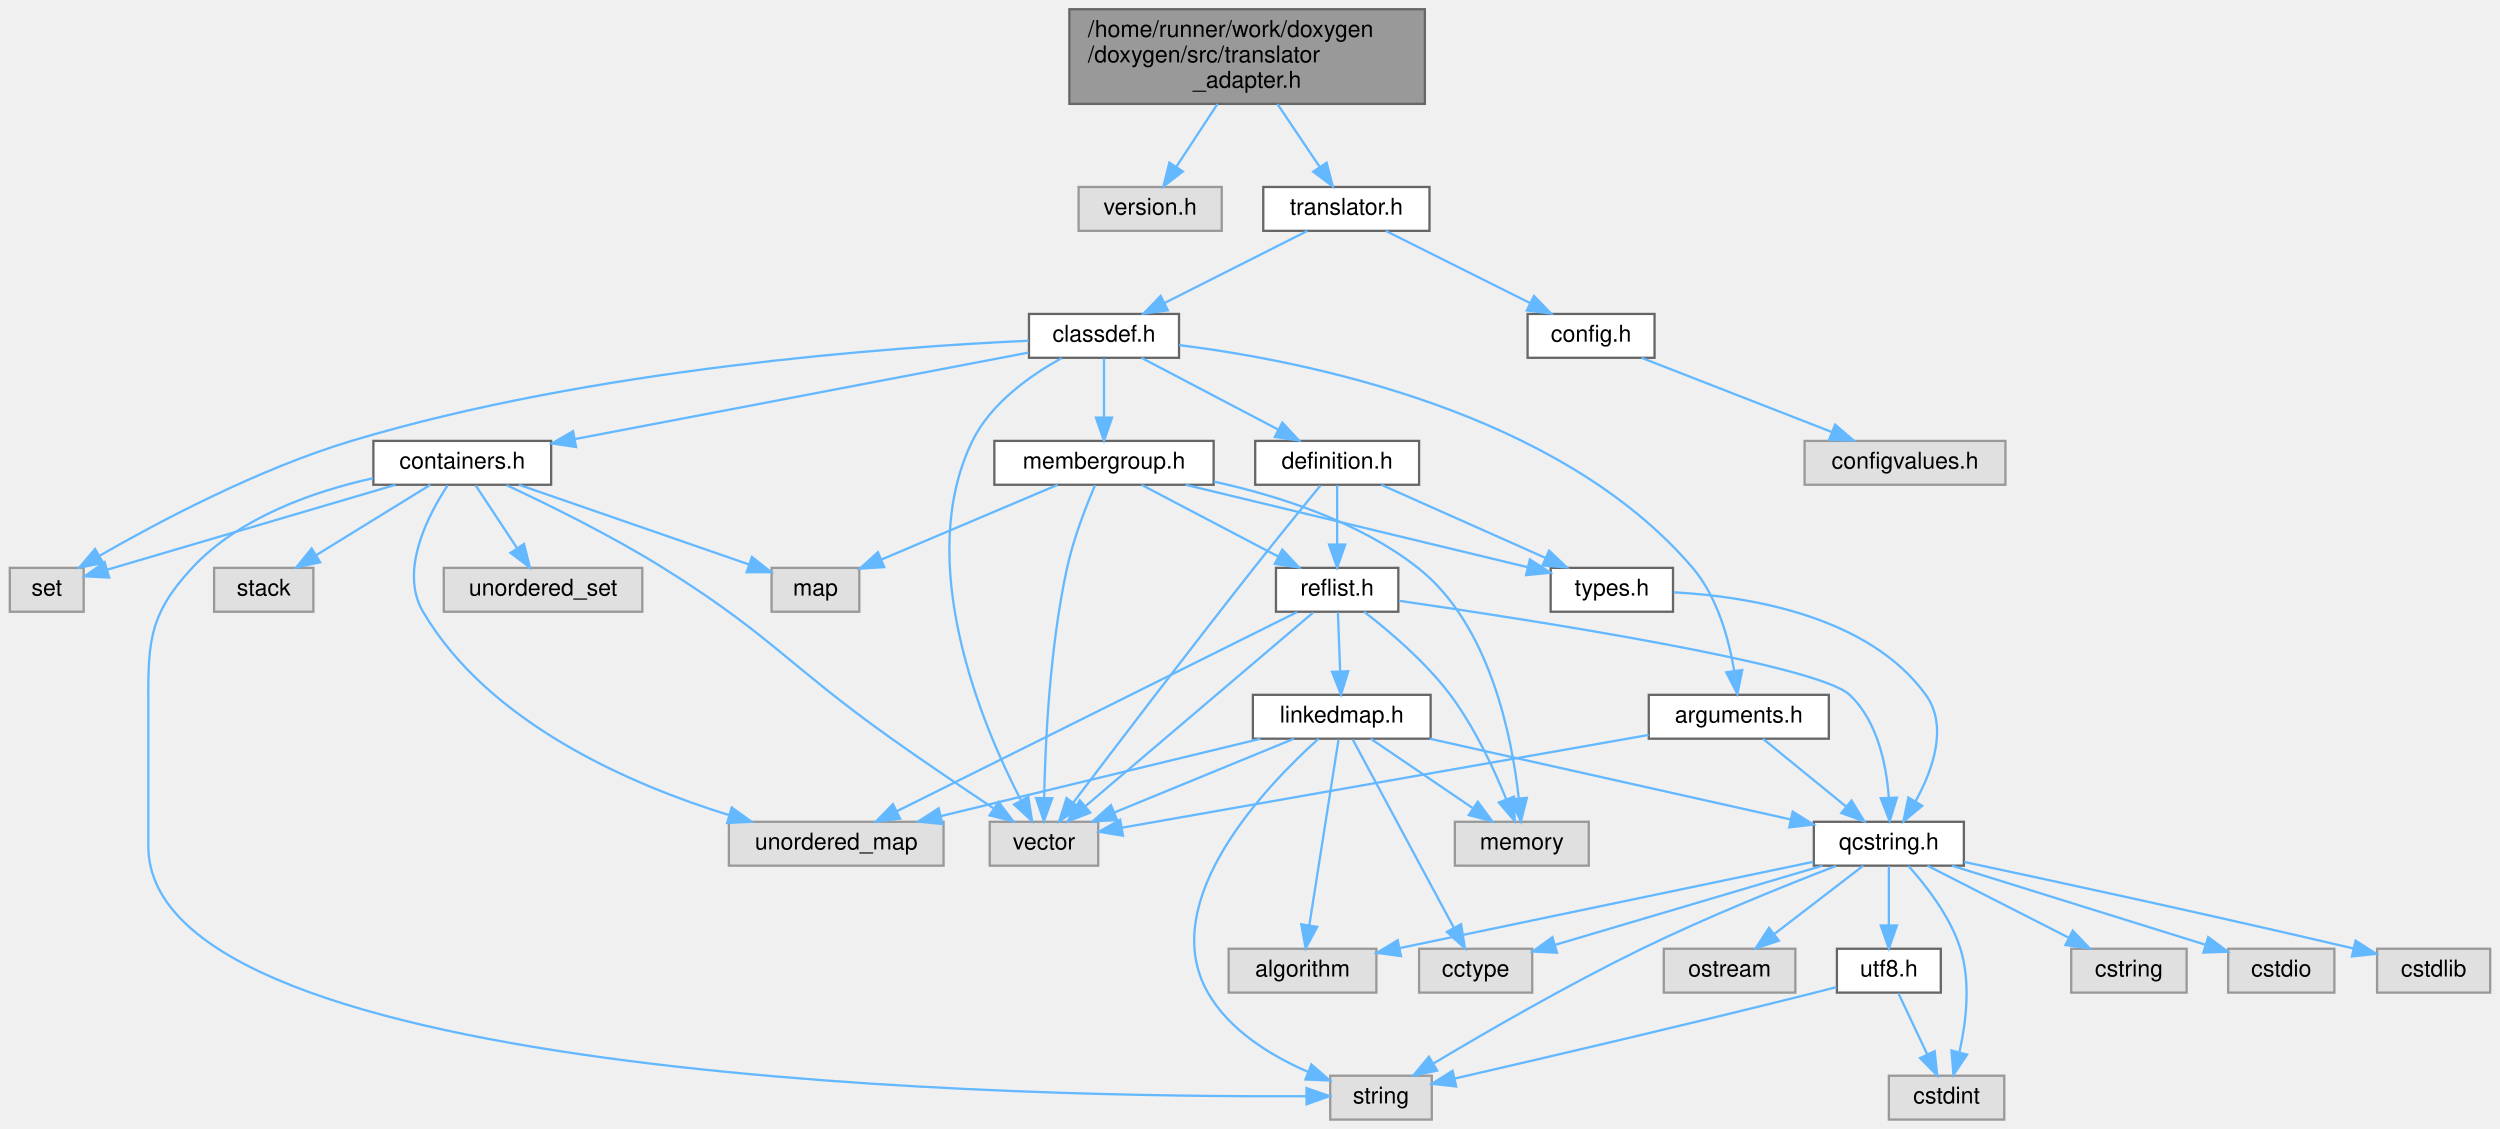
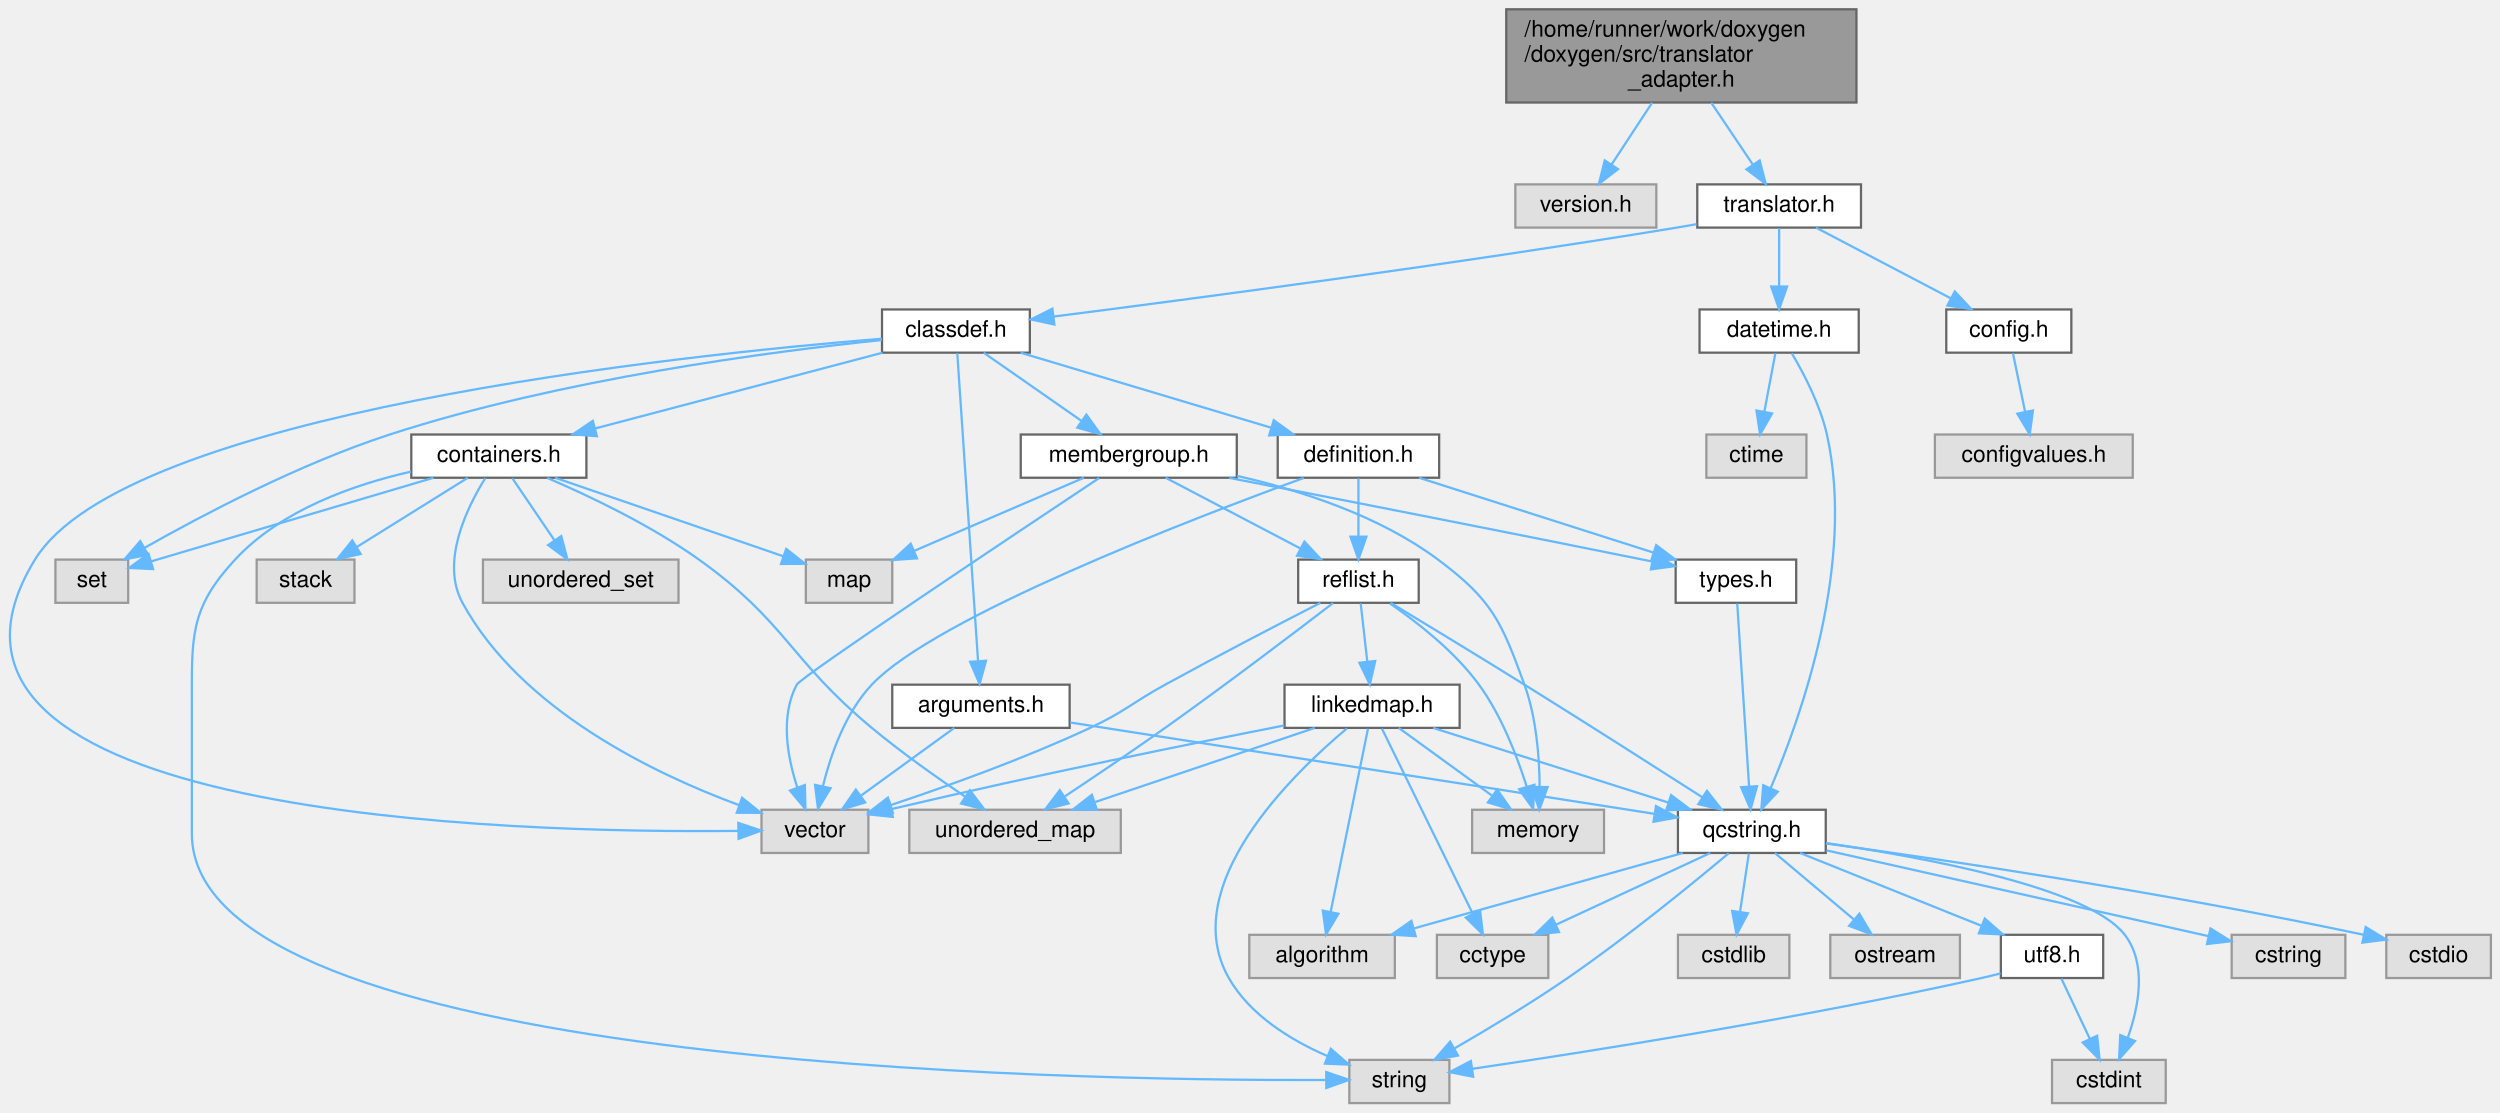
- <svg xmlns="http://www.w3.org/2000/svg" xmlns:xlink="http://www.w3.org/1999/xlink" width="1083pt" height="489pt" viewBox="0.00 0.00 1082.50 489.00">
+ <svg xmlns="http://www.w3.org/2000/svg" xmlns:xlink="http://www.w3.org/1999/xlink" width="1099pt" height="489pt" viewBox="0.00 0.00 1099.37 489.00">
  <g id="graph0" class="graph" transform="scale(1 1) rotate(0) translate(4 485)">
    <g id="node1" class="node">
      <g id="a_node1">
        <a xlink:title=" ">
-           <polygon fill="#999999" stroke="#666666" points="613,-481 459,-481 459,-440 613,-440 613,-481" />
-           <text text-anchor="start" x="467" y="-469" font-family="Helvetica,sans-Serif" font-size="10.00">/home/runner/work/doxygen</text>
-           <text text-anchor="start" x="467" y="-458" font-family="Helvetica,sans-Serif" font-size="10.00">/doxygen/src/translator</text>
-           <text text-anchor="middle" x="536" y="-447" font-family="Helvetica,sans-Serif" font-size="10.00">_adapter.h</text>
+           <polygon fill="#999999" stroke="#666666" points="812.37,-481 658.37,-481 658.37,-440 812.37,-440 812.37,-481" />
+           <text text-anchor="start" x="666.37" y="-469" font-family="Helvetica,sans-Serif" font-size="10.00">/home/runner/work/doxygen</text>
+           <text text-anchor="start" x="666.37" y="-458" font-family="Helvetica,sans-Serif" font-size="10.00">/doxygen/src/translator</text>
+           <text text-anchor="middle" x="735.37" y="-447" font-family="Helvetica,sans-Serif" font-size="10.00">_adapter.h</text>
        </a>
      </g>
    </g>
    <g id="node2" class="node">
      <g id="a_node2">
        <a xlink:title=" ">
-           <polygon fill="#e0e0e0" stroke="#999999" points="525,-404 463,-404 463,-385 525,-385 525,-404" />
-           <text text-anchor="middle" x="494" y="-392" font-family="Helvetica,sans-Serif" font-size="10.00">version.h</text>
+           <polygon fill="#e0e0e0" stroke="#999999" points="724.37,-404 662.37,-404 662.37,-385 724.37,-385 724.37,-404" />
+           <text text-anchor="middle" x="693.37" y="-392" font-family="Helvetica,sans-Serif" font-size="10.00">version.h</text>
        </a>
      </g>
    </g>
    <g id="edge1" class="edge">
-       <path fill="none" stroke="#63b8ff" d="M523.17,-439.95C517.49,-431.3 510.87,-421.2 505.37,-412.82" />
-       <polygon fill="#63b8ff" stroke="#63b8ff" points="508.16,-410.7 499.75,-404.26 502.31,-414.54 508.16,-410.7" />
+       <path fill="none" stroke="#63b8ff" d="M722.54,-439.95C716.86,-431.3 710.23,-421.2 704.74,-412.82" />
+       <polygon fill="#63b8ff" stroke="#63b8ff" points="707.53,-410.7 699.12,-404.26 701.68,-414.54 707.53,-410.7" />
    </g>
    <g id="node3" class="node">
      <g id="a_node3">
        <a xlink:href="../../d9/df1/translator_8h.html" target="_top" xlink:title=" ">
-           <polygon fill="white" stroke="#666666" points="615,-404 543,-404 543,-385 615,-385 615,-404" />
-           <text text-anchor="middle" x="579" y="-392" font-family="Helvetica,sans-Serif" font-size="10.00">translator.h</text>
+           <polygon fill="white" stroke="#666666" points="814.37,-404 742.37,-404 742.37,-385 814.37,-385 814.37,-404" />
+           <text text-anchor="middle" x="778.37" y="-392" font-family="Helvetica,sans-Serif" font-size="10.00">translator.h</text>
        </a>
      </g>
    </g>
    <g id="edge2" class="edge">
-       <path fill="none" stroke="#63b8ff" d="M549.14,-439.95C554.95,-431.3 561.73,-421.2 567.36,-412.82" />
-       <polygon fill="#63b8ff" stroke="#63b8ff" points="570.44,-414.51 573.11,-404.26 564.63,-410.61 570.44,-414.51" />
+       <path fill="none" stroke="#63b8ff" d="M748.5,-439.95C754.32,-431.3 761.1,-421.2 766.73,-412.82" />
+       <polygon fill="#63b8ff" stroke="#63b8ff" points="769.81,-414.51 772.48,-404.26 764,-410.61 769.81,-414.51" />
    </g>
    <g id="node4" class="node">
      <g id="a_node4">
        <a xlink:href="../../d1/da6/classdef_8h.html" target="_top" xlink:title=" ">
-           <polygon fill="white" stroke="#666666" points="506.5,-349 441.5,-349 441.5,-330 506.5,-330 506.5,-349" />
-           <text text-anchor="middle" x="474" y="-337" font-family="Helvetica,sans-Serif" font-size="10.00">classdef.h</text>
+           <polygon fill="white" stroke="#666666" points="448.87,-349 383.87,-349 383.87,-330 448.87,-330 448.87,-349" />
+           <text text-anchor="middle" x="416.37" y="-337" font-family="Helvetica,sans-Serif" font-size="10.00">classdef.h</text>
        </a>
      </g>
    </g>
    <g id="edge3" class="edge">
-       <path fill="none" stroke="#63b8ff" d="M562.13,-384.98C545.39,-376.54 519.5,-363.47 500.11,-353.68" />
-       <polygon fill="#63b8ff" stroke="#63b8ff" points="501.68,-350.55 491.18,-349.17 498.53,-356.8 501.68,-350.55" />
+       <path fill="none" stroke="#63b8ff" d="M742.04,-386.49C739.11,-385.97 736.19,-385.46 733.37,-385 635.65,-368.92 520.38,-353.67 459.34,-345.88" />
+       <polygon fill="#63b8ff" stroke="#63b8ff" points="459.66,-342.39 449.3,-344.6 458.78,-349.34 459.66,-342.39" />
    </g>
    <g id="node29" class="node">
      <g id="a_node29">
        <a xlink:href="../../db/d16/config_8h.html" target="_top" xlink:title=" ">
-           <polygon fill="white" stroke="#666666" points="712.5,-349 657.5,-349 657.5,-330 712.5,-330 712.5,-349" />
-           <text text-anchor="middle" x="685" y="-337" font-family="Helvetica,sans-Serif" font-size="10.00">config.h</text>
+           <polygon fill="white" stroke="#666666" points="906.87,-349 851.87,-349 851.87,-330 906.87,-330 906.87,-349" />
+           <text text-anchor="middle" x="879.37" y="-337" font-family="Helvetica,sans-Serif" font-size="10.00">config.h</text>
        </a>
      </g>
    </g>
    <g id="edge51" class="edge">
-       <path fill="none" stroke="#63b8ff" d="M596.03,-384.98C612.93,-376.54 639.06,-363.47 658.64,-353.68" />
-       <polygon fill="#63b8ff" stroke="#63b8ff" points="660.28,-356.77 667.66,-349.17 657.15,-350.51 660.28,-356.77" />
+       <path fill="none" stroke="#63b8ff" d="M794.59,-384.98C810.55,-376.61 835.15,-363.7 853.74,-353.95" />
+       <polygon fill="#63b8ff" stroke="#63b8ff" points="855.62,-356.92 862.84,-349.17 852.36,-350.72 855.62,-356.92" />
+     </g>
+     <g id="node31" class="node">
+       <g id="a_node31">
+         <a xlink:href="../../de/d1b/datetime_8h.html" target="_top" xlink:title=" ">
+           <polygon fill="white" stroke="#666666" points="813.37,-349 743.37,-349 743.37,-330 813.37,-330 813.37,-349" />
+           <text text-anchor="middle" x="778.37" y="-337" font-family="Helvetica,sans-Serif" font-size="10.00">datetime.h</text>
+         </a>
+       </g>
+     </g>
+     <g id="edge53" class="edge">
+       <path fill="none" stroke="#63b8ff" d="M778.37,-384.75C778.37,-377.8 778.37,-367.85 778.37,-359.13" />
+       <polygon fill="#63b8ff" stroke="#63b8ff" points="781.87,-359.09 778.37,-349.09 774.87,-359.09 781.87,-359.09" />
    </g>
    <g id="node5" class="node">
      <g id="a_node5">
        <a xlink:title=" ">
-           <polygon fill="#e0e0e0" stroke="#999999" points="471.5,-129 424.5,-129 424.5,-110 471.5,-110 471.5,-129" />
-           <text text-anchor="middle" x="448" y="-117" font-family="Helvetica,sans-Serif" font-size="10.00">vector</text>
+           <polygon fill="#e0e0e0" stroke="#999999" points="377.87,-129 330.87,-129 330.87,-110 377.87,-110 377.87,-129" />
+           <text text-anchor="middle" x="354.37" y="-117" font-family="Helvetica,sans-Serif" font-size="10.00">vector</text>
        </a>
      </g>
    </g>
    <g id="edge4" class="edge">
-       <path fill="none" stroke="#63b8ff" d="M455.65,-329.88C442.21,-322.46 424.98,-310.36 417,-294 391.45,-241.64 421.05,-171.2 437.9,-138.53" />
-       <polygon fill="#63b8ff" stroke="#63b8ff" points="441.2,-139.79 442.84,-129.32 435.03,-136.48 441.2,-139.79" />
+       <path fill="none" stroke="#63b8ff" d="M383.79,-336.14C294.65,-328.88 50.81,-303.35 11.37,-239 -58.28,-125.37 221.39,-118.62 320.62,-119.7" />
+       <polygon fill="#63b8ff" stroke="#63b8ff" points="320.68,-123.2 330.73,-119.84 320.78,-116.2 320.68,-123.2" />
    </g>
    <g id="node6" class="node">
      <g id="a_node6">
        <a xlink:title=" ">
-           <polygon fill="#e0e0e0" stroke="#999999" points="32,-239 0,-239 0,-220 32,-220 32,-239" />
-           <text text-anchor="middle" x="16" y="-227" font-family="Helvetica,sans-Serif" font-size="10.00">set</text>
+           <polygon fill="#e0e0e0" stroke="#999999" points="52.37,-239 20.37,-239 20.37,-220 52.37,-220 52.37,-239" />
+           <text text-anchor="middle" x="36.37" y="-227" font-family="Helvetica,sans-Serif" font-size="10.00">set</text>
        </a>
      </g>
    </g>
    <g id="edge5" class="edge">
-       <path fill="none" stroke="#63b8ff" d="M441.36,-337.4C381.85,-334.67 252.21,-325.33 148,-294 107.83,-281.93 64.63,-259.05 38.98,-244.31" />
-       <polygon fill="#63b8ff" stroke="#63b8ff" points="40.45,-241.11 30.05,-239.09 36.92,-247.16 40.45,-241.11" />
+       <path fill="none" stroke="#63b8ff" d="M383.84,-335.56C335.62,-330.57 242.75,-318.49 167.37,-294 127.93,-281.19 85.25,-258.72 59.67,-244.24" />
+       <polygon fill="#63b8ff" stroke="#63b8ff" points="61.16,-241.06 50.74,-239.11 57.67,-247.13 61.16,-241.06" />
    </g>
    <g id="node7" class="node">
      <g id="a_node7">
        <a xlink:href="../../d5/d75/containers_8h.html" target="_top" xlink:title=" ">
-           <polygon fill="white" stroke="#666666" points="234.5,-294 157.5,-294 157.5,-275 234.5,-275 234.5,-294" />
-           <text text-anchor="middle" x="196" y="-282" font-family="Helvetica,sans-Serif" font-size="10.00">containers.h</text>
+           <polygon fill="white" stroke="#666666" points="253.87,-294 176.87,-294 176.87,-275 253.87,-275 253.87,-294" />
+           <text text-anchor="middle" x="215.37" y="-282" font-family="Helvetica,sans-Serif" font-size="10.00">containers.h</text>
        </a>
      </g>
    </g>
    <g id="edge6" class="edge">
-       <path fill="none" stroke="#63b8ff" d="M441.29,-332.26C392.78,-323.02 301.44,-305.6 244.94,-294.83" />
-       <polygon fill="#63b8ff" stroke="#63b8ff" points="245.3,-291.34 234.82,-292.9 243.99,-298.21 245.3,-291.34" />
+       <path fill="none" stroke="#63b8ff" d="M384.07,-329.98C349.74,-320.93 295.31,-306.58 257.6,-296.64" />
+       <polygon fill="#63b8ff" stroke="#63b8ff" points="258.48,-293.25 247.91,-294.08 256.69,-300.02 258.48,-293.25" />
    </g>
    <g id="node13" class="node">
      <g id="a_node13">
        <a xlink:href="../../df/da1/definition_8h.html" target="_top" xlink:title=" ">
-           <polygon fill="white" stroke="#666666" points="610.5,-294 539.5,-294 539.5,-275 610.5,-275 610.5,-294" />
-           <text text-anchor="middle" x="575" y="-282" font-family="Helvetica,sans-Serif" font-size="10.00">definition.h</text>
+           <polygon fill="white" stroke="#666666" points="628.87,-294 557.87,-294 557.87,-275 628.87,-275 628.87,-294" />
+           <text text-anchor="middle" x="593.37" y="-282" font-family="Helvetica,sans-Serif" font-size="10.00">definition.h</text>
        </a>
      </g>
    </g>
    <g id="edge14" class="edge">
-       <path fill="none" stroke="#63b8ff" d="M490.23,-329.98C506.18,-321.61 530.78,-308.7 549.38,-298.95" />
-       <polygon fill="#63b8ff" stroke="#63b8ff" points="551.25,-301.92 558.48,-294.17 548,-295.72 551.25,-301.92" />
+       <path fill="none" stroke="#63b8ff" d="M444.8,-329.98C474.65,-321.05 521.75,-306.94 554.9,-297.02" />
+       <polygon fill="#63b8ff" stroke="#63b8ff" points="556.13,-300.3 564.71,-294.08 554.12,-293.6 556.13,-300.3" />
    </g>
    <g id="node27" class="node">
      <g id="a_node27">
        <a xlink:href="../../df/d9b/arguments_8h.html" target="_top" xlink:title=" ">
-           <polygon fill="white" stroke="#666666" points="788,-184 710,-184 710,-165 788,-165 788,-184" />
-           <text text-anchor="middle" x="749" y="-172" font-family="Helvetica,sans-Serif" font-size="10.00">arguments.h</text>
+           <polygon fill="white" stroke="#666666" points="466.37,-184 388.37,-184 388.37,-165 466.37,-165 466.37,-184" />
+           <text text-anchor="middle" x="427.37" y="-172" font-family="Helvetica,sans-Serif" font-size="10.00">arguments.h</text>
        </a>
      </g>
    </g>
    <g id="edge42" class="edge">
-       <path fill="none" stroke="#63b8ff" d="M506.58,-335.5C561.27,-328.66 671.18,-306.8 729,-239 739.66,-226.5 744.65,-208.29 746.98,-194.58" />
-       <polygon fill="#63b8ff" stroke="#63b8ff" points="750.49,-194.72 748.37,-184.34 743.56,-193.77 750.49,-194.72" />
+       <path fill="none" stroke="#63b8ff" d="M416.96,-329.74C418.67,-304.31 423.68,-230.08 426.07,-194.69" />
+       <polygon fill="#63b8ff" stroke="#63b8ff" points="429.59,-194.52 426.77,-184.31 422.61,-194.05 429.59,-194.52" />
    </g>
    <g id="node28" class="node">
      <g id="a_node28">
        <a xlink:href="../../d9/d11/membergroup_8h.html" target="_top" xlink:title=" ">
-           <polygon fill="white" stroke="#666666" points="521.5,-294 426.5,-294 426.5,-275 521.5,-275 521.5,-294" />
-           <text text-anchor="middle" x="474" y="-282" font-family="Helvetica,sans-Serif" font-size="10.00">membergroup.h</text>
+           <polygon fill="white" stroke="#666666" points="539.87,-294 444.87,-294 444.87,-275 539.87,-275 539.87,-294" />
+           <text text-anchor="middle" x="492.37" y="-282" font-family="Helvetica,sans-Serif" font-size="10.00">membergroup.h</text>
        </a>
      </g>
    </g>
    <g id="edge45" class="edge">
-       <path fill="none" stroke="#63b8ff" d="M474,-329.75C474,-322.8 474,-312.85 474,-304.13" />
-       <polygon fill="#63b8ff" stroke="#63b8ff" points="477.5,-304.09 474,-294.09 470.5,-304.09 477.5,-304.09" />
+       <path fill="none" stroke="#63b8ff" d="M428.58,-329.98C440.14,-321.92 457.74,-309.65 471.53,-300.03" />
+       <polygon fill="#63b8ff" stroke="#63b8ff" points="473.73,-302.76 479.93,-294.17 469.73,-297.02 473.73,-302.76" />
    </g>
    <g id="edge7" class="edge">
-       <path fill="none" stroke="#63b8ff" d="M215.17,-274.84C233.15,-266.46 260.54,-253 283,-239 329.62,-209.94 337.21,-196.81 382,-165 396.51,-154.7 413.12,-143.5 426.04,-134.92" />
-       <polygon fill="#63b8ff" stroke="#63b8ff" points="428.31,-137.61 434.72,-129.18 424.45,-131.77 428.31,-137.61" />
+       <path fill="none" stroke="#63b8ff" d="M209.38,-274.78C201.45,-262.06 189.55,-237.96 199.37,-220 225.12,-172.86 283.82,-144.74 321.14,-130.98" />
+       <polygon fill="#63b8ff" stroke="#63b8ff" points="322.33,-134.27 330.59,-127.63 319.99,-127.67 322.33,-134.27" />
    </g>
    <g id="edge9" class="edge">
-       <path fill="none" stroke="#63b8ff" d="M167.08,-274.98C132.65,-264.85 75.62,-248.06 42.36,-238.26" />
-       <polygon fill="#63b8ff" stroke="#63b8ff" points="43.03,-234.81 32.45,-235.34 41.06,-241.53 43.03,-234.81" />
+       <path fill="none" stroke="#63b8ff" d="M186.61,-274.98C152.36,-264.85 95.66,-248.06 62.58,-238.26" />
+       <polygon fill="#63b8ff" stroke="#63b8ff" points="63.31,-234.83 52.73,-235.34 61.32,-241.54 63.31,-234.83" />
    </g>
    <g id="node8" class="node">
      <g id="a_node8">
        <a xlink:title=" ">
-           <polygon fill="#e0e0e0" stroke="#999999" points="616,-19 572,-19 572,0 616,0 616,-19" />
-           <text text-anchor="middle" x="594" y="-7" font-family="Helvetica,sans-Serif" font-size="10.00">string</text>
+           <polygon fill="#e0e0e0" stroke="#999999" points="633.37,-19 589.37,-19 589.37,0 633.37,0 633.37,-19" />
+           <text text-anchor="middle" x="611.37" y="-7" font-family="Helvetica,sans-Serif" font-size="10.00">string</text>
        </a>
      </g>
    </g>
    <g id="edge8" class="edge">
-       <path fill="none" stroke="#63b8ff" d="M157.36,-277.85C131.82,-272.18 99.42,-260.96 79,-239 58.94,-217.43 60,-204.96 60,-175.5 60,-175.5 60,-175.5 60,-118.5 60,-15.54 446.18,-9.59 561.72,-10.12" />
-       <polygon fill="#63b8ff" stroke="#63b8ff" points="561.71,-13.62 571.73,-10.18 561.76,-6.62 561.71,-13.62" />
+       <path fill="none" stroke="#63b8ff" d="M176.77,-277.7C151.5,-271.97 119.53,-260.75 99.37,-239 79.34,-217.4 80.37,-204.96 80.37,-175.5 80.37,-175.5 80.37,-175.5 80.37,-118.5 80.37,-16.2 463.61,-9.77 578.92,-10.15" />
+       <polygon fill="#63b8ff" stroke="#63b8ff" points="579.21,-13.65 589.23,-10.21 579.24,-6.65 579.21,-13.65" />
    </g>
    <g id="node9" class="node">
      <g id="a_node9">
        <a xlink:title=" ">
-           <polygon fill="#e0e0e0" stroke="#999999" points="368,-239 330,-239 330,-220 368,-220 368,-239" />
-           <text text-anchor="middle" x="349" y="-227" font-family="Helvetica,sans-Serif" font-size="10.00">map</text>
+           <polygon fill="#e0e0e0" stroke="#999999" points="388.37,-239 350.37,-239 350.37,-220 388.37,-220 388.37,-239" />
+           <text text-anchor="middle" x="369.37" y="-227" font-family="Helvetica,sans-Serif" font-size="10.00">map</text>
        </a>
      </g>
    </g>
    <g id="edge10" class="edge">
-       <path fill="none" stroke="#63b8ff" d="M220.58,-274.98C247.78,-265.56 291.57,-250.39 320.32,-240.44" />
-       <polygon fill="#63b8ff" stroke="#63b8ff" points="321.5,-243.73 329.81,-237.15 319.21,-237.11 321.5,-243.73" />
+       <path fill="none" stroke="#63b8ff" d="M240.11,-274.98C267.49,-265.56 311.56,-250.39 340.5,-240.44" />
+       <polygon fill="#63b8ff" stroke="#63b8ff" points="341.73,-243.71 350.05,-237.15 339.45,-237.09 341.73,-243.71" />
    </g>
    <g id="node10" class="node">
      <g id="a_node10">
        <a xlink:title=" ">
-           <polygon fill="#e0e0e0" stroke="#999999" points="274,-239 188,-239 188,-220 274,-220 274,-239" />
-           <text text-anchor="middle" x="231" y="-227" font-family="Helvetica,sans-Serif" font-size="10.00">unordered_set</text>
+           <polygon fill="#e0e0e0" stroke="#999999" points="294.37,-239 208.37,-239 208.37,-220 294.37,-220 294.37,-239" />
+           <text text-anchor="middle" x="251.37" y="-227" font-family="Helvetica,sans-Serif" font-size="10.00">unordered_set</text>
        </a>
      </g>
    </g>
    <g id="edge11" class="edge">
-       <path fill="none" stroke="#63b8ff" d="M201.78,-274.75C206.62,-267.42 213.68,-256.73 219.64,-247.7" />
-       <polygon fill="#63b8ff" stroke="#63b8ff" points="222.74,-249.36 225.33,-239.09 216.9,-245.5 222.74,-249.36" />
+       <path fill="none" stroke="#63b8ff" d="M221.31,-274.75C226.34,-267.34 233.7,-256.5 239.88,-247.41" />
+       <polygon fill="#63b8ff" stroke="#63b8ff" points="242.81,-249.33 245.53,-239.09 237.02,-245.39 242.81,-249.33" />
    </g>
    <g id="node11" class="node">
      <g id="a_node11">
        <a xlink:title=" ">
-           <polygon fill="#e0e0e0" stroke="#999999" points="404.5,-129 311.5,-129 311.5,-110 404.5,-110 404.5,-129" />
-           <text text-anchor="middle" x="358" y="-117" font-family="Helvetica,sans-Serif" font-size="10.00">unordered_map</text>
+           <polygon fill="#e0e0e0" stroke="#999999" points="488.87,-129 395.87,-129 395.87,-110 488.87,-110 488.87,-129" />
+           <text text-anchor="middle" x="442.37" y="-117" font-family="Helvetica,sans-Serif" font-size="10.00">unordered_map</text>
        </a>
      </g>
    </g>
    <g id="edge12" class="edge">
-       <path fill="none" stroke="#63b8ff" d="M189.64,-274.71C181.22,-261.91 168.58,-237.71 179,-220 207.43,-171.67 268.77,-145.12 311.68,-131.86" />
-       <polygon fill="#63b8ff" stroke="#63b8ff" points="312.75,-135.2 321.35,-129 310.76,-128.49 312.75,-135.2" />
+       <path fill="none" stroke="#63b8ff" d="M236.65,-274.92C255.14,-266.98 282.19,-254.12 303.37,-239 341.73,-211.6 343.11,-195.14 379.37,-165 392.46,-154.12 408.09,-143.07 420.5,-134.7" />
+       <polygon fill="#63b8ff" stroke="#63b8ff" points="422.5,-137.58 428.89,-129.12 418.63,-131.75 422.5,-137.58" />
    </g>
    <g id="node12" class="node">
      <g id="a_node12">
        <a xlink:title=" ">
-           <polygon fill="#e0e0e0" stroke="#999999" points="131.5,-239 88.5,-239 88.5,-220 131.5,-220 131.5,-239" />
-           <text text-anchor="middle" x="110" y="-227" font-family="Helvetica,sans-Serif" font-size="10.00">stack</text>
+           <polygon fill="#e0e0e0" stroke="#999999" points="151.87,-239 108.87,-239 108.87,-220 151.87,-220 151.87,-239" />
+           <text text-anchor="middle" x="130.37" y="-227" font-family="Helvetica,sans-Serif" font-size="10.00">stack</text>
        </a>
      </g>
    </g>
    <g id="edge13" class="edge">
-       <path fill="none" stroke="#63b8ff" d="M182.18,-274.98C168.85,-266.77 148.42,-254.18 132.69,-244.49" />
-       <polygon fill="#63b8ff" stroke="#63b8ff" points="134.42,-241.44 124.07,-239.17 130.75,-247.4 134.42,-241.44" />
+       <path fill="none" stroke="#63b8ff" d="M201.71,-274.98C188.53,-266.77 168.34,-254.18 152.8,-244.49" />
+       <polygon fill="#63b8ff" stroke="#63b8ff" points="154.61,-241.49 144.27,-239.17 150.91,-247.43 154.61,-241.49" />
    </g>
    <g id="edge15" class="edge">
-       <path fill="none" stroke="#63b8ff" d="M567.76,-274.69C560.44,-265.75 548.84,-251.49 539,-239 510.65,-203.03 478.12,-160.31 460.66,-137.26" />
-       <polygon fill="#63b8ff" stroke="#63b8ff" points="463.37,-135.05 454.55,-129.18 457.79,-139.27 463.37,-135.05" />
+       <path fill="none" stroke="#63b8ff" d="M569.29,-274.9C519.41,-256.68 407.1,-213.46 379.37,-184 367.7,-171.61 361.26,-153.14 357.85,-139.31" />
+       <polygon fill="#63b8ff" stroke="#63b8ff" points="361.24,-138.46 355.72,-129.41 354.4,-139.93 361.24,-138.46" />
    </g>
    <g id="node14" class="node">
      <g id="a_node14">
        <a xlink:href="../../d9/d49/types_8h.html" target="_top" xlink:title="This file contains a number of basic enums and types.">
-           <polygon fill="white" stroke="#666666" points="720.5,-239 667.5,-239 667.5,-220 720.5,-220 720.5,-239" />
-           <text text-anchor="middle" x="694" y="-227" font-family="Helvetica,sans-Serif" font-size="10.00">types.h</text>
+           <polygon fill="white" stroke="#666666" points="785.87,-239 732.87,-239 732.87,-220 785.87,-220 785.87,-239" />
+           <text text-anchor="middle" x="759.37" y="-227" font-family="Helvetica,sans-Serif" font-size="10.00">types.h</text>
        </a>
      </g>
    </g>
    <g id="edge16" class="edge">
-       <path fill="none" stroke="#63b8ff" d="M594.12,-274.98C613.35,-266.42 643.23,-253.11 665.31,-243.28" />
-       <polygon fill="#63b8ff" stroke="#63b8ff" points="666.82,-246.44 674.53,-239.17 663.97,-240.04 666.82,-246.44" />
+       <path fill="none" stroke="#63b8ff" d="M620.04,-274.98C647.99,-266.06 692.08,-251.98 723.16,-242.06" />
+       <polygon fill="#63b8ff" stroke="#63b8ff" points="724.3,-245.37 732.76,-238.99 722.17,-238.7 724.3,-245.37" />
    </g>
    <g id="node24" class="node">
      <g id="a_node24">
        <a xlink:href="../../d1/d02/reflist_8h.html" target="_top" xlink:title=" ">
-           <polygon fill="white" stroke="#666666" points="601.5,-239 548.5,-239 548.5,-220 601.5,-220 601.5,-239" />
-           <text text-anchor="middle" x="575" y="-227" font-family="Helvetica,sans-Serif" font-size="10.00">reflist.h</text>
+           <polygon fill="white" stroke="#666666" points="619.87,-239 566.87,-239 566.87,-220 619.87,-220 619.87,-239" />
+           <text text-anchor="middle" x="593.37" y="-227" font-family="Helvetica,sans-Serif" font-size="10.00">reflist.h</text>
        </a>
      </g>
    </g>
    <g id="edge29" class="edge">
-       <path fill="none" stroke="#63b8ff" d="M575,-274.75C575,-267.8 575,-257.85 575,-249.13" />
-       <polygon fill="#63b8ff" stroke="#63b8ff" points="578.5,-249.09 575,-239.09 571.5,-249.09 578.5,-249.09" />
+       <path fill="none" stroke="#63b8ff" d="M593.37,-274.75C593.37,-267.8 593.37,-257.85 593.37,-249.13" />
+       <polygon fill="#63b8ff" stroke="#63b8ff" points="596.87,-249.09 593.37,-239.09 589.87,-249.09 596.87,-249.09" />
    </g>
    <g id="node15" class="node">
      <g id="a_node15">
        <a xlink:href="../../d7/d5c/qcstring_8h.html" target="_top" xlink:title=" ">
-           <polygon fill="white" stroke="#666666" points="846.5,-129 781.5,-129 781.5,-110 846.5,-110 846.5,-129" />
-           <text text-anchor="middle" x="814" y="-117" font-family="Helvetica,sans-Serif" font-size="10.00">qcstring.h</text>
+           <polygon fill="white" stroke="#666666" points="798.87,-129 733.87,-129 733.87,-110 798.87,-110 798.87,-129" />
+           <text text-anchor="middle" x="766.37" y="-117" font-family="Helvetica,sans-Serif" font-size="10.00">qcstring.h</text>
        </a>
      </g>
    </g>
    <g id="edge17" class="edge">
-       <path fill="none" stroke="#63b8ff" d="M720.78,-228.42C752.76,-226.69 805.07,-218.39 830,-184 839.77,-170.52 833.13,-151.68 825.65,-138.03" />
-       <polygon fill="#63b8ff" stroke="#63b8ff" points="828.45,-135.9 820.28,-129.15 822.46,-139.52 828.45,-135.9" />
+       <path fill="none" stroke="#63b8ff" d="M759.94,-219.66C761.07,-202.17 763.62,-162.8 765.15,-139.27" />
+       <polygon fill="#63b8ff" stroke="#63b8ff" points="768.65,-139.36 765.81,-129.16 761.67,-138.91 768.65,-139.36" />
    </g>
    <g id="edge18" class="edge">
-       <path fill="none" stroke="#63b8ff" d="M791.11,-109.89C769.21,-101.43 735.4,-87.83 707,-74 674.96,-58.4 639.31,-37.8 616.79,-24.35" />
-       <polygon fill="#63b8ff" stroke="#63b8ff" points="618.36,-21.22 607.98,-19.07 614.75,-27.22 618.36,-21.22" />
+       <path fill="none" stroke="#63b8ff" d="M756.19,-109.86C741.14,-97.23 711.85,-73.24 685.37,-55 669.26,-43.91 650.36,-32.57 635.69,-24.11" />
+       <polygon fill="#63b8ff" stroke="#63b8ff" points="637.15,-20.92 626.73,-19 633.68,-27 637.15,-20.92" />
    </g>
    <g id="node16" class="node">
      <g id="a_node16">
        <a xlink:title=" ">
-           <polygon fill="#e0e0e0" stroke="#999999" points="592,-74 528,-74 528,-55 592,-55 592,-74" />
-           <text text-anchor="middle" x="560" y="-62" font-family="Helvetica,sans-Serif" font-size="10.00">algorithm</text>
+           <polygon fill="#e0e0e0" stroke="#999999" points="609.37,-74 545.37,-74 545.37,-55 609.37,-55 609.37,-74" />
+           <text text-anchor="middle" x="577.37" y="-62" font-family="Helvetica,sans-Serif" font-size="10.00">algorithm</text>
        </a>
      </g>
    </g>
    <g id="edge19" class="edge">
-       <path fill="none" stroke="#63b8ff" d="M781.31,-111.68C735.56,-102.13 652.39,-84.78 602.07,-74.28" />
-       <polygon fill="#63b8ff" stroke="#63b8ff" points="602.66,-70.83 592.16,-72.21 601.23,-77.68 602.66,-70.83" />
+       <path fill="none" stroke="#63b8ff" d="M736,-109.98C703.99,-101.01 653.41,-86.82 617.98,-76.89" />
+       <polygon fill="#63b8ff" stroke="#63b8ff" points="618.54,-73.41 607.97,-74.08 616.65,-80.15 618.54,-73.41" />
    </g>
    <g id="node17" class="node">
      <g id="a_node17">
        <a xlink:title=" ">
-           <polygon fill="#e0e0e0" stroke="#999999" points="659.5,-74 610.5,-74 610.5,-55 659.5,-55 659.5,-74" />
-           <text text-anchor="middle" x="635" y="-62" font-family="Helvetica,sans-Serif" font-size="10.00">cctype</text>
+           <polygon fill="#e0e0e0" stroke="#999999" points="676.87,-74 627.87,-74 627.87,-55 676.87,-55 676.87,-74" />
+           <text text-anchor="middle" x="652.37" y="-62" font-family="Helvetica,sans-Serif" font-size="10.00">cctype</text>
        </a>
      </g>
    </g>
    <g id="edge20" class="edge">
-       <path fill="none" stroke="#63b8ff" d="M785.24,-109.98C753.71,-100.65 703.15,-85.68 669.51,-75.72" />
-       <polygon fill="#63b8ff" stroke="#63b8ff" points="670.24,-72.28 659.65,-72.8 668.25,-79 670.24,-72.28" />
+       <path fill="none" stroke="#63b8ff" d="M748.05,-109.98C729.71,-101.46 701.26,-88.23 680.14,-78.41" />
+       <polygon fill="#63b8ff" stroke="#63b8ff" points="681.56,-75.21 671.02,-74.17 678.61,-81.56 681.56,-75.21" />
    </g>
    <g id="node18" class="node">
      <g id="a_node18">
        <a xlink:title=" ">
-           <polygon fill="#e0e0e0" stroke="#999999" points="943,-74 893,-74 893,-55 943,-55 943,-74" />
-           <text text-anchor="middle" x="918" y="-62" font-family="Helvetica,sans-Serif" font-size="10.00">cstring</text>
+           <polygon fill="#e0e0e0" stroke="#999999" points="1027.37,-74 977.37,-74 977.37,-55 1027.37,-55 1027.37,-74" />
+           <text text-anchor="middle" x="1002.37" y="-62" font-family="Helvetica,sans-Serif" font-size="10.00">cstring</text>
        </a>
      </g>
    </g>
    <g id="edge21" class="edge">
-       <path fill="none" stroke="#63b8ff" d="M830.71,-109.98C847.21,-101.57 872.7,-88.59 891.88,-78.81" />
-       <polygon fill="#63b8ff" stroke="#63b8ff" points="893.67,-81.83 900.99,-74.17 890.49,-75.59 893.67,-81.83" />
+       <path fill="none" stroke="#63b8ff" d="M799.18,-111.13C843.36,-101.21 921.65,-83.63 967.07,-73.43" />
+       <polygon fill="#63b8ff" stroke="#63b8ff" points="968.06,-76.79 977.05,-71.18 966.53,-69.96 968.06,-76.79" />
    </g>
    <g id="node19" class="node">
      <g id="a_node19">
        <a xlink:title=" ">
-           <polygon fill="#e0e0e0" stroke="#999999" points="1007,-74 961,-74 961,-55 1007,-55 1007,-74" />
-           <text text-anchor="middle" x="984" y="-62" font-family="Helvetica,sans-Serif" font-size="10.00">cstdio</text>
+           <polygon fill="#e0e0e0" stroke="#999999" points="1091.37,-74 1045.37,-74 1045.37,-55 1091.37,-55 1091.37,-74" />
+           <text text-anchor="middle" x="1068.37" y="-62" font-family="Helvetica,sans-Serif" font-size="10.00">cstdio</text>
        </a>
      </g>
    </g>
    <g id="edge22" class="edge">
-       <path fill="none" stroke="#63b8ff" d="M841.31,-109.98C871.21,-100.66 919.13,-85.72 951.08,-75.76" />
-       <polygon fill="#63b8ff" stroke="#63b8ff" points="952.35,-79.04 960.85,-72.72 950.26,-72.35 952.35,-79.04" />
+       <path fill="none" stroke="#63b8ff" d="M798.97,-114.16C848.13,-107.39 944.29,-93.29 1035.42,-74.02" />
+       <polygon fill="#63b8ff" stroke="#63b8ff" points="1036.31,-77.41 1045.36,-71.9 1034.85,-70.56 1036.31,-77.41" />
    </g>
    <g id="node20" class="node">
      <g id="a_node20">
        <a xlink:title=" ">
-           <polygon fill="#e0e0e0" stroke="#999999" points="1074.5,-74 1025.5,-74 1025.5,-55 1074.5,-55 1074.5,-74" />
-           <text text-anchor="middle" x="1050" y="-62" font-family="Helvetica,sans-Serif" font-size="10.00">cstdlib</text>
+           <polygon fill="#e0e0e0" stroke="#999999" points="782.87,-74 733.87,-74 733.87,-55 782.87,-55 782.87,-74" />
+           <text text-anchor="middle" x="758.37" y="-62" font-family="Helvetica,sans-Serif" font-size="10.00">cstdlib</text>
        </a>
      </g>
    </g>
    <g id="edge23" class="edge">
-       <path fill="none" stroke="#63b8ff" d="M846.6,-111.61C884.63,-103.51 949.65,-89.47 1015.06,-74.17" />
-       <polygon fill="#63b8ff" stroke="#63b8ff" points="1016.2,-77.5 1025.14,-71.8 1014.6,-70.68 1016.2,-77.5" />
+       <path fill="none" stroke="#63b8ff" d="M765.05,-109.75C764,-102.8 762.49,-92.85 761.18,-84.13" />
+       <polygon fill="#63b8ff" stroke="#63b8ff" points="764.62,-83.45 759.66,-74.09 757.69,-84.5 764.62,-83.45" />
    </g>
    <g id="node21" class="node">
      <g id="a_node21">
        <a xlink:title=" ">
-           <polygon fill="#e0e0e0" stroke="#999999" points="864,-19 814,-19 814,0 864,0 864,-19" />
-           <text text-anchor="middle" x="839" y="-7" font-family="Helvetica,sans-Serif" font-size="10.00">cstdint</text>
+           <polygon fill="#e0e0e0" stroke="#999999" points="948.37,-19 898.37,-19 898.37,0 948.37,0 948.37,-19" />
+           <text text-anchor="middle" x="923.37" y="-7" font-family="Helvetica,sans-Serif" font-size="10.00">cstdint</text>
        </a>
      </g>
    </g>
    <g id="edge24" class="edge">
-       <path fill="none" stroke="#63b8ff" d="M822.48,-109.85C830.05,-101.47 840.6,-88.01 845,-74 849.57,-59.46 847.49,-42.19 844.59,-29.34" />
-       <polygon fill="#63b8ff" stroke="#63b8ff" points="847.89,-28.14 841.98,-19.36 841.12,-29.92 847.89,-28.14" />
+       <path fill="none" stroke="#63b8ff" d="M799.05,-114.33C842.18,-108.07 914.5,-94.74 930.37,-74 940.14,-61.22 936.59,-42.54 931.68,-28.75" />
+       <polygon fill="#63b8ff" stroke="#63b8ff" points="934.86,-27.28 927.86,-19.33 928.38,-29.91 934.86,-27.28" />
    </g>
    <g id="node22" class="node">
      <g id="a_node22">
        <a xlink:title=" ">
-           <polygon fill="#e0e0e0" stroke="#999999" points="773.5,-74 716.5,-74 716.5,-55 773.5,-55 773.5,-74" />
-           <text text-anchor="middle" x="745" y="-62" font-family="Helvetica,sans-Serif" font-size="10.00">ostream</text>
+           <polygon fill="#e0e0e0" stroke="#999999" points="857.87,-74 800.87,-74 800.87,-55 857.87,-55 857.87,-74" />
+           <text text-anchor="middle" x="829.37" y="-62" font-family="Helvetica,sans-Serif" font-size="10.00">ostream</text>
        </a>
      </g>
    </g>
    <g id="edge25" class="edge">
-       <path fill="none" stroke="#63b8ff" d="M802.91,-109.98C792.51,-102 776.74,-89.88 764.28,-80.31" />
-       <polygon fill="#63b8ff" stroke="#63b8ff" points="766.35,-77.49 756.29,-74.17 762.09,-83.04 766.35,-77.49" />
+       <path fill="none" stroke="#63b8ff" d="M776.49,-109.98C785.8,-102.15 799.83,-90.34 811.1,-80.86" />
+       <polygon fill="#63b8ff" stroke="#63b8ff" points="813.66,-83.29 819.06,-74.17 809.15,-77.93 813.66,-83.29" />
    </g>
    <g id="node23" class="node">
      <g id="a_node23">
        <a xlink:href="../../db/d7c/utf8_8h.html" target="_top" xlink:title="Various UTF8 related helper functions.">
-           <polygon fill="white" stroke="#666666" points="836.5,-74 791.5,-74 791.5,-55 836.5,-55 836.5,-74" />
-           <text text-anchor="middle" x="814" y="-62" font-family="Helvetica,sans-Serif" font-size="10.00">utf8.h</text>
+           <polygon fill="white" stroke="#666666" points="920.87,-74 875.87,-74 875.87,-55 920.87,-55 920.87,-74" />
+           <text text-anchor="middle" x="898.37" y="-62" font-family="Helvetica,sans-Serif" font-size="10.00">utf8.h</text>
        </a>
      </g>
    </g>
    <g id="edge26" class="edge">
-       <path fill="none" stroke="#63b8ff" d="M814,-109.75C814,-102.8 814,-92.85 814,-84.13" />
-       <polygon fill="#63b8ff" stroke="#63b8ff" points="817.5,-84.09 814,-74.09 810.5,-84.09 817.5,-84.09" />
+       <path fill="none" stroke="#63b8ff" d="M787.57,-109.98C809.1,-101.34 842.65,-87.87 867.19,-78.02" />
+       <polygon fill="#63b8ff" stroke="#63b8ff" points="868.8,-81.14 876.77,-74.17 866.19,-74.65 868.8,-81.14" />
    </g>
    <g id="edge28" class="edge">
-       <path fill="none" stroke="#63b8ff" d="M791.29,-57.39C788.17,-56.57 785.01,-55.76 782,-55 727.29,-41.26 663.32,-26.37 625.87,-17.77" />
-       <polygon fill="#63b8ff" stroke="#63b8ff" points="626.57,-14.34 616.04,-15.51 625.01,-21.16 626.57,-14.34" />
+       <path fill="none" stroke="#63b8ff" d="M875.74,-57.03C872.93,-56.3 870.09,-55.61 867.37,-55 787.39,-37.13 692,-22.21 643.35,-15.06" />
+       <polygon fill="#63b8ff" stroke="#63b8ff" points="643.82,-11.59 633.42,-13.61 642.81,-18.51 643.82,-11.59" />
    </g>
    <g id="edge27" class="edge">
-       <path fill="none" stroke="#63b8ff" d="M818.13,-54.75C821.51,-47.57 826.42,-37.18 830.62,-28.27" />
-       <polygon fill="#63b8ff" stroke="#63b8ff" points="833.85,-29.63 834.95,-19.09 827.52,-26.64 833.85,-29.63" />
+       <path fill="none" stroke="#63b8ff" d="M902.49,-54.75C905.88,-47.57 910.78,-37.18 914.99,-28.27" />
+       <polygon fill="#63b8ff" stroke="#63b8ff" points="918.21,-29.63 919.31,-19.09 911.88,-26.64 918.21,-29.63" />
    </g>
    <g id="edge30" class="edge">
-       <path fill="none" stroke="#63b8ff" d="M564.61,-219.66C543.01,-201.3 493.05,-158.81 466.07,-135.87" />
-       <polygon fill="#63b8ff" stroke="#63b8ff" points="468.07,-132.97 458.18,-129.16 463.53,-138.3 468.07,-132.97" />
+       <path fill="none" stroke="#63b8ff" d="M576.65,-220C559.43,-211.18 531.87,-196.91 508.37,-184 493.53,-175.85 490.7,-172.17 475.37,-165 446.5,-151.5 412.31,-139.25 387.65,-131.04" />
+       <polygon fill="#63b8ff" stroke="#63b8ff" points="388.64,-127.68 378.04,-127.88 386.45,-134.33 388.64,-127.68" />
    </g>
    <g id="edge31" class="edge">
-       <path fill="none" stroke="#63b8ff" d="M557.61,-219.84C519.66,-200.96 429.24,-155.96 384.29,-133.59" />
-       <polygon fill="#63b8ff" stroke="#63b8ff" points="385.68,-130.37 375.17,-129.05 382.57,-136.64 385.68,-130.37" />
+       <path fill="none" stroke="#63b8ff" d="M582.22,-219.9C566.1,-207.53 535.25,-184.09 508.37,-165 493.86,-154.7 477.25,-143.5 464.32,-134.92" />
+       <polygon fill="#63b8ff" stroke="#63b8ff" points="465.92,-131.78 455.64,-129.18 462.05,-137.61 465.92,-131.78" />
    </g>
    <g id="edge33" class="edge">
-       <path fill="none" stroke="#63b8ff" d="M601.84,-224.73C657.77,-216.65 782.81,-197.31 797,-184 809.08,-172.66 812.93,-153.76 813.99,-139.52" />
-       <polygon fill="#63b8ff" stroke="#63b8ff" points="817.5,-139.45 814.36,-129.33 810.5,-139.2 817.5,-139.45" />
+       <path fill="none" stroke="#63b8ff" d="M607.68,-219.88C622.43,-210.97 646.08,-196.62 666.37,-184 693.47,-167.13 724.47,-147.38 744.68,-134.43" />
+       <polygon fill="#63b8ff" stroke="#63b8ff" points="746.62,-137.34 753.15,-129 742.84,-131.45 746.62,-137.34" />
    </g>
    <g id="node25" class="node">
      <g id="a_node25">
        <a xlink:title=" ">
-           <polygon fill="#e0e0e0" stroke="#999999" points="684,-129 626,-129 626,-110 684,-110 684,-129" />
-           <text text-anchor="middle" x="655" y="-117" font-family="Helvetica,sans-Serif" font-size="10.00">memory</text>
+           <polygon fill="#e0e0e0" stroke="#999999" points="701.37,-129 643.37,-129 643.37,-110 701.37,-110 701.37,-129" />
+           <text text-anchor="middle" x="672.37" y="-117" font-family="Helvetica,sans-Serif" font-size="10.00">memory</text>
        </a>
      </g>
    </g>
    <g id="edge32" class="edge">
-       <path fill="none" stroke="#63b8ff" d="M586.66,-220C597.4,-211.73 613.24,-198.34 624,-184 634.46,-170.06 642.85,-152.05 648.26,-138.76" />
-       <polygon fill="#63b8ff" stroke="#63b8ff" points="651.58,-139.89 651.93,-129.3 645.05,-137.35 651.58,-139.89" />
+       <path fill="none" stroke="#63b8ff" d="M607.17,-219.74C618.93,-211.67 635.6,-198.75 646.37,-184 656.24,-170.47 663.11,-152.64 667.3,-139.32" />
+       <polygon fill="#63b8ff" stroke="#63b8ff" points="670.76,-139.97 670.19,-129.39 664.04,-138.01 670.76,-139.97" />
    </g>
    <g id="node26" class="node">
      <g id="a_node26">
        <a xlink:href="../../da/de1/linkedmap_8h.html" target="_top" xlink:title=" ">
-           <polygon fill="white" stroke="#666666" points="615.5,-184 538.5,-184 538.5,-165 615.5,-165 615.5,-184" />
-           <text text-anchor="middle" x="577" y="-172" font-family="Helvetica,sans-Serif" font-size="10.00">linkedmap.h</text>
+           <polygon fill="white" stroke="#666666" points="637.87,-184 560.87,-184 560.87,-165 637.87,-165 637.87,-184" />
+           <text text-anchor="middle" x="599.37" y="-172" font-family="Helvetica,sans-Serif" font-size="10.00">linkedmap.h</text>
        </a>
      </g>
    </g>
    <g id="edge34" class="edge">
-       <path fill="none" stroke="#63b8ff" d="M575.33,-219.75C575.59,-212.8 575.97,-202.85 576.3,-194.13" />
-       <polygon fill="#63b8ff" stroke="#63b8ff" points="579.8,-194.21 576.68,-184.09 572.8,-193.95 579.8,-194.21" />
+       <path fill="none" stroke="#63b8ff" d="M594.36,-219.75C595.14,-212.8 596.27,-202.85 597.26,-194.13" />
+       <polygon fill="#63b8ff" stroke="#63b8ff" points="600.75,-194.42 598.39,-184.09 593.79,-193.63 600.75,-194.42" />
    </g>
    <g id="edge36" class="edge">
-       <path fill="none" stroke="#63b8ff" d="M556.27,-164.98C535.24,-156.34 502.45,-142.87 478.46,-133.02" />
-       <polygon fill="#63b8ff" stroke="#63b8ff" points="479.68,-129.73 469.1,-129.17 477.02,-136.21 479.68,-129.73" />
+       <path fill="none" stroke="#63b8ff" d="M560.75,-166.08C520.06,-158.12 453.88,-144.77 388.2,-129.35" />
+       <polygon fill="#63b8ff" stroke="#63b8ff" points="388.63,-125.85 378.1,-126.95 387.02,-132.66 388.63,-125.85" />
    </g>
    <g id="edge38" class="edge">
-       <path fill="none" stroke="#63b8ff" d="M566.96,-164.98C544.97,-145.24 496.22,-95.01 519,-55 528.31,-38.66 546.24,-27.7 562.24,-20.74" />
-       <polygon fill="#63b8ff" stroke="#63b8ff" points="563.85,-23.87 571.85,-16.92 561.27,-17.36 563.85,-23.87" />
+       <path fill="none" stroke="#63b8ff" d="M588.33,-164.78C564.73,-145.04 513.31,-95.49 536.37,-55 545.67,-38.66 563.61,-27.7 579.6,-20.74" />
+       <polygon fill="#63b8ff" stroke="#63b8ff" points="581.22,-23.87 589.22,-16.92 578.63,-17.36 581.22,-23.87" />
    </g>
    <g id="edge35" class="edge">
-       <path fill="none" stroke="#63b8ff" d="M541.81,-164.98C504.17,-155.87 444.34,-141.4 403.23,-131.45" />
-       <polygon fill="#63b8ff" stroke="#63b8ff" points="404,-128.03 393.46,-129.08 402.36,-134.84 404,-128.03" />
+       <path fill="none" stroke="#63b8ff" d="M574.14,-164.98C548.01,-156.16 506.97,-142.31 477.63,-132.41" />
+       <polygon fill="#63b8ff" stroke="#63b8ff" points="478.38,-128.96 467.79,-129.08 476.14,-135.6 478.38,-128.96" />
    </g>
    <g id="edge41" class="edge">
-       <path fill="none" stroke="#63b8ff" d="M615.08,-164.98C657.81,-155.43 726.95,-139.97 771.44,-130.02" />
-       <polygon fill="#63b8ff" stroke="#63b8ff" points="772.36,-133.4 781.36,-127.8 770.83,-126.57 772.36,-133.4" />
+       <path fill="none" stroke="#63b8ff" d="M626.2,-164.98C654.24,-156.09 698.41,-142.07 729.67,-132.15" />
+       <polygon fill="#63b8ff" stroke="#63b8ff" points="730.85,-135.44 739.32,-129.08 728.73,-128.77 730.85,-135.44" />
    </g>
    <g id="edge39" class="edge">
-       <path fill="none" stroke="#63b8ff" d="M575.61,-164.66C572.86,-147.17 566.66,-107.8 562.96,-84.27" />
-       <polygon fill="#63b8ff" stroke="#63b8ff" points="566.38,-83.49 561.36,-74.16 559.46,-84.58 566.38,-83.49" />
+       <path fill="none" stroke="#63b8ff" d="M597.57,-164.66C594,-147.17 585.98,-107.8 581.19,-84.27" />
+       <polygon fill="#63b8ff" stroke="#63b8ff" points="584.56,-83.26 579.13,-74.16 577.7,-84.66 584.56,-83.26" />
    </g>
    <g id="edge40" class="edge">
-       <path fill="none" stroke="#63b8ff" d="M581.75,-164.66C591.31,-146.85 613.05,-106.37 625.6,-83.01" />
-       <polygon fill="#63b8ff" stroke="#63b8ff" points="628.7,-84.62 630.35,-74.16 622.54,-81.31 628.7,-84.62" />
+       <path fill="none" stroke="#63b8ff" d="M603.7,-164.66C612.4,-146.93 632.13,-106.73 643.62,-83.32" />
+       <polygon fill="#63b8ff" stroke="#63b8ff" points="646.85,-84.68 648.12,-74.16 640.57,-81.59 646.85,-84.68" />
    </g>
    <g id="edge37" class="edge">
-       <path fill="none" stroke="#63b8ff" d="M589.53,-164.98C601.4,-156.92 619.46,-144.65 633.61,-135.03" />
-       <polygon fill="#63b8ff" stroke="#63b8ff" points="635.94,-137.69 642.24,-129.17 632,-131.9 635.94,-137.69" />
+       <path fill="none" stroke="#63b8ff" d="M611.1,-164.98C622.1,-157 638.79,-144.88 651.97,-135.31" />
+       <polygon fill="#63b8ff" stroke="#63b8ff" points="654.39,-137.88 660.42,-129.17 650.28,-132.21 654.39,-137.88" />
    </g>
    <g id="edge43" class="edge">
-       <path fill="none" stroke="#63b8ff" d="M709.96,-166.63C650.48,-156.15 538.17,-136.38 481.91,-126.47" />
-       <polygon fill="#63b8ff" stroke="#63b8ff" points="482.22,-122.97 471.76,-124.68 481,-129.87 482.22,-122.97" />
+       <path fill="none" stroke="#63b8ff" d="M415.64,-164.98C404.63,-157 387.95,-144.88 374.76,-135.31" />
+       <polygon fill="#63b8ff" stroke="#63b8ff" points="376.46,-132.21 366.31,-129.17 372.34,-137.88 376.46,-132.21" />
    </g>
    <g id="edge44" class="edge">
-       <path fill="none" stroke="#63b8ff" d="M759.44,-164.98C769.15,-157.07 783.82,-145.11 795.5,-135.58" />
-       <polygon fill="#63b8ff" stroke="#63b8ff" points="797.83,-138.2 803.37,-129.17 793.4,-132.78 797.83,-138.2" />
+       <path fill="none" stroke="#63b8ff" d="M466.59,-167.37C530.61,-157.36 657.08,-137.59 723.43,-127.21" />
+       <polygon fill="#63b8ff" stroke="#63b8ff" points="724.21,-130.63 733.55,-125.63 723.13,-123.72 724.21,-130.63" />
    </g>
    <g id="edge46" class="edge">
-       <path fill="none" stroke="#63b8ff" d="M470.12,-274.83C466.35,-266.01 460.8,-251.83 458,-239 450.44,-204.33 448.52,-162.8 448.08,-139.25" />
-       <polygon fill="#63b8ff" stroke="#63b8ff" points="451.58,-139.2 447.96,-129.24 444.58,-139.28 451.58,-139.2" />
+       <path fill="none" stroke="#63b8ff" d="M479.35,-274.86C443.91,-251.31 348.23,-187.53 346.37,-184 338.99,-170.05 342.26,-152.03 346.64,-138.75" />
+       <polygon fill="#63b8ff" stroke="#63b8ff" points="349.95,-139.88 350.2,-129.29 343.4,-137.42 349.95,-139.88" />
    </g>
    <g id="edge47" class="edge">
-       <path fill="none" stroke="#63b8ff" d="M453.92,-274.98C433.26,-266.23 400.91,-252.51 377.59,-242.62" />
-       <polygon fill="#63b8ff" stroke="#63b8ff" points="378.79,-239.33 368.21,-238.65 376.05,-245.77 378.79,-239.33" />
+       <path fill="none" stroke="#63b8ff" d="M472.6,-274.98C452.4,-266.28 420.82,-252.67 397.91,-242.8" />
+       <polygon fill="#63b8ff" stroke="#63b8ff" points="399.24,-239.56 388.67,-238.82 396.47,-245.99 399.24,-239.56" />
    </g>
    <g id="edge49" class="edge">
-       <path fill="none" stroke="#63b8ff" d="M509.35,-274.98C549.99,-265.19 616.39,-249.2 657.51,-239.29" />
-       <polygon fill="#63b8ff" stroke="#63b8ff" points="658.49,-242.66 667.39,-236.91 656.85,-235.85 658.49,-242.66" />
+       <path fill="none" stroke="#63b8ff" d="M536.56,-274.93C582.14,-266.07 655.26,-251.75 718.37,-239 719.65,-238.74 720.95,-238.48 722.27,-238.21" />
+       <polygon fill="#63b8ff" stroke="#63b8ff" points="723.38,-241.55 732.47,-236.12 721.97,-234.7 723.38,-241.55" />
    </g>
    <g id="edge50" class="edge">
-       <path fill="none" stroke="#63b8ff" d="M490.23,-274.98C506.18,-266.61 530.78,-253.7 549.38,-243.95" />
-       <polygon fill="#63b8ff" stroke="#63b8ff" points="551.25,-246.92 558.48,-239.17 548,-240.72 551.25,-246.92" />
+       <path fill="none" stroke="#63b8ff" d="M508.59,-274.98C524.55,-266.61 549.15,-253.7 567.74,-243.95" />
+       <polygon fill="#63b8ff" stroke="#63b8ff" points="569.62,-246.92 576.84,-239.17 566.36,-240.72 569.62,-246.92" />
    </g>
    <g id="edge48" class="edge">
-       <path fill="none" stroke="#63b8ff" d="M521.64,-276.36C549.68,-270.22 584.52,-259.05 610,-239 641.03,-214.58 650.67,-166.17 653.66,-139.4" />
-       <polygon fill="#63b8ff" stroke="#63b8ff" points="657.18,-139.36 654.6,-129.09 650.21,-138.73 657.18,-139.36" />
+       <path fill="none" stroke="#63b8ff" d="M539.96,-275.81C567.82,-269.49 602.49,-258.32 628.37,-239 652.18,-221.23 656.2,-211.92 666.37,-184 671.64,-169.52 672.96,-152.01 673.05,-139.04" />
+       <polygon fill="#63b8ff" stroke="#63b8ff" points="676.55,-138.96 672.9,-129.02 669.55,-139.07 676.55,-138.96" />
    </g>
    <g id="node30" class="node">
      <g id="a_node30">
        <a xlink:title=" ">
-           <polygon fill="#e0e0e0" stroke="#999999" points="864.5,-294 777.5,-294 777.5,-275 864.5,-275 864.5,-294" />
-           <text text-anchor="middle" x="821" y="-282" font-family="Helvetica,sans-Serif" font-size="10.00">configvalues.h</text>
+           <polygon fill="#e0e0e0" stroke="#999999" points="933.87,-294 846.87,-294 846.87,-275 933.87,-275 933.87,-294" />
+           <text text-anchor="middle" x="890.37" y="-282" font-family="Helvetica,sans-Serif" font-size="10.00">configvalues.h</text>
        </a>
      </g>
    </g>
    <g id="edge52" class="edge">
-       <path fill="none" stroke="#63b8ff" d="M706.85,-329.98C729.12,-321.3 763.9,-307.75 789.22,-297.88" />
-       <polygon fill="#63b8ff" stroke="#63b8ff" points="790.71,-301.06 798.75,-294.17 788.16,-294.54 790.71,-301.06" />
+       <path fill="none" stroke="#63b8ff" d="M881.18,-329.75C882.62,-322.8 884.69,-312.85 886.5,-304.13" />
+       <polygon fill="#63b8ff" stroke="#63b8ff" points="889.98,-304.59 888.58,-294.09 883.12,-303.17 889.98,-304.59" />
+     </g>
+     <g id="edge55" class="edge">
+       <path fill="none" stroke="#63b8ff" d="M783.94,-329.72C789.11,-321.03 796.41,-307.17 799.37,-294 812.02,-237.55 788.1,-170.07 774.64,-138.48" />
+       <polygon fill="#63b8ff" stroke="#63b8ff" points="777.79,-136.94 770.54,-129.21 771.38,-139.77 777.79,-136.94" />
+     </g>
+     <g id="node32" class="node">
+       <g id="a_node32">
+         <a xlink:title=" ">
+           <polygon fill="#e0e0e0" stroke="#999999" points="790.37,-294 746.37,-294 746.37,-275 790.37,-275 790.37,-294" />
+           <text text-anchor="middle" x="768.37" y="-282" font-family="Helvetica,sans-Serif" font-size="10.00">ctime</text>
+         </a>
+       </g>
+     </g>
+     <g id="edge54" class="edge">
+       <path fill="none" stroke="#63b8ff" d="M776.72,-329.75C775.4,-322.8 773.53,-312.85 771.88,-304.13" />
+       <polygon fill="#63b8ff" stroke="#63b8ff" points="775.28,-303.27 769.99,-294.09 768.4,-304.56 775.28,-303.27" />
    </g>
  </g>
</svg>
